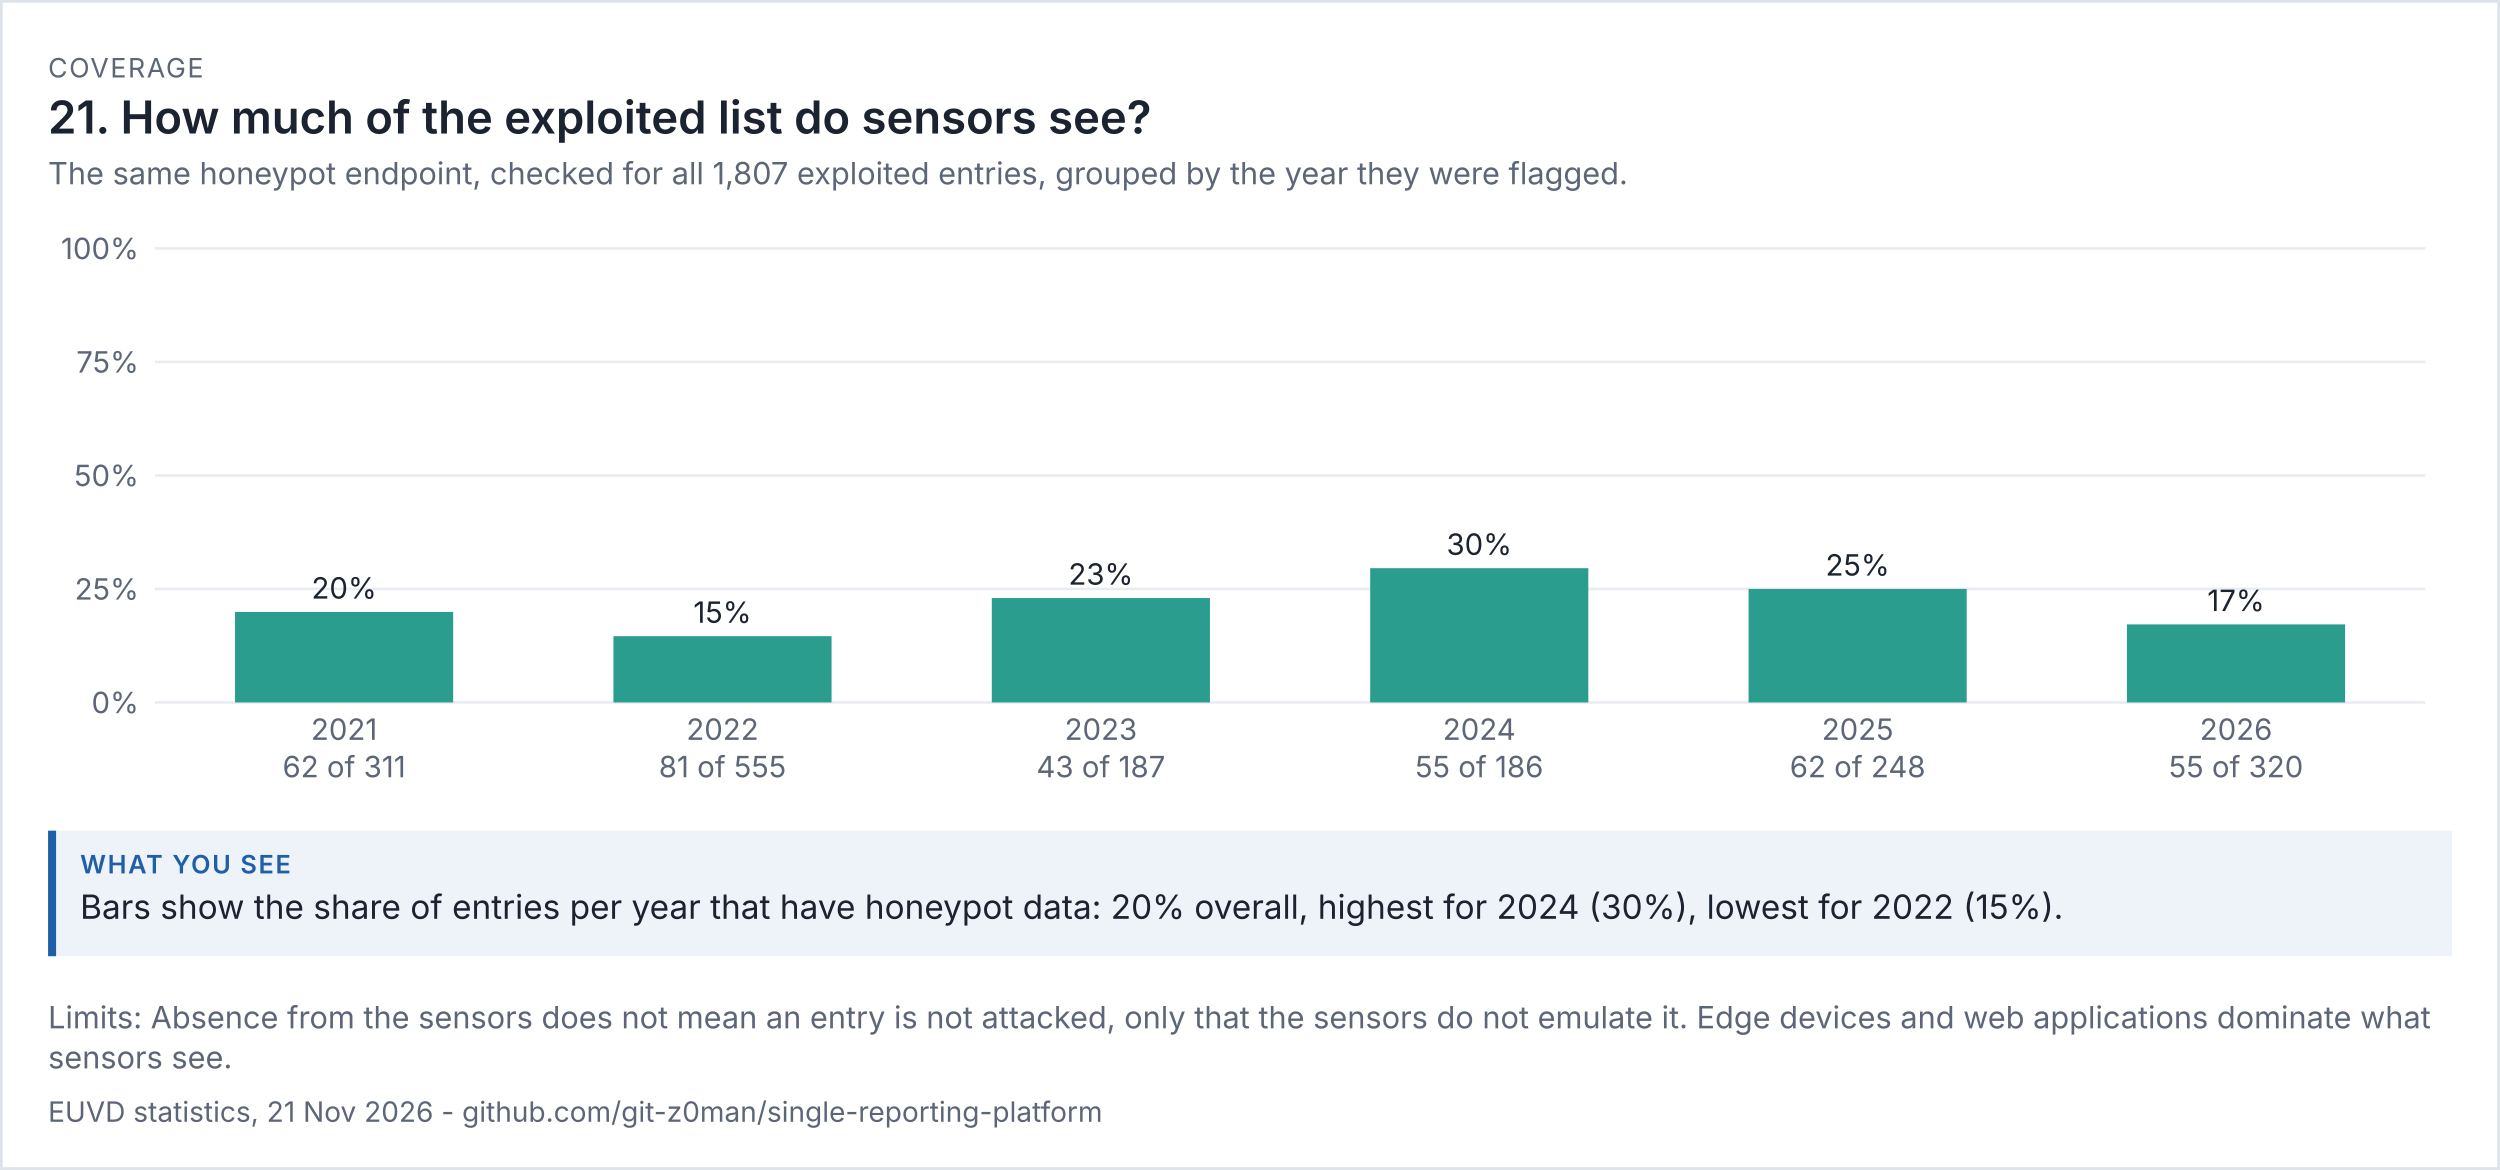
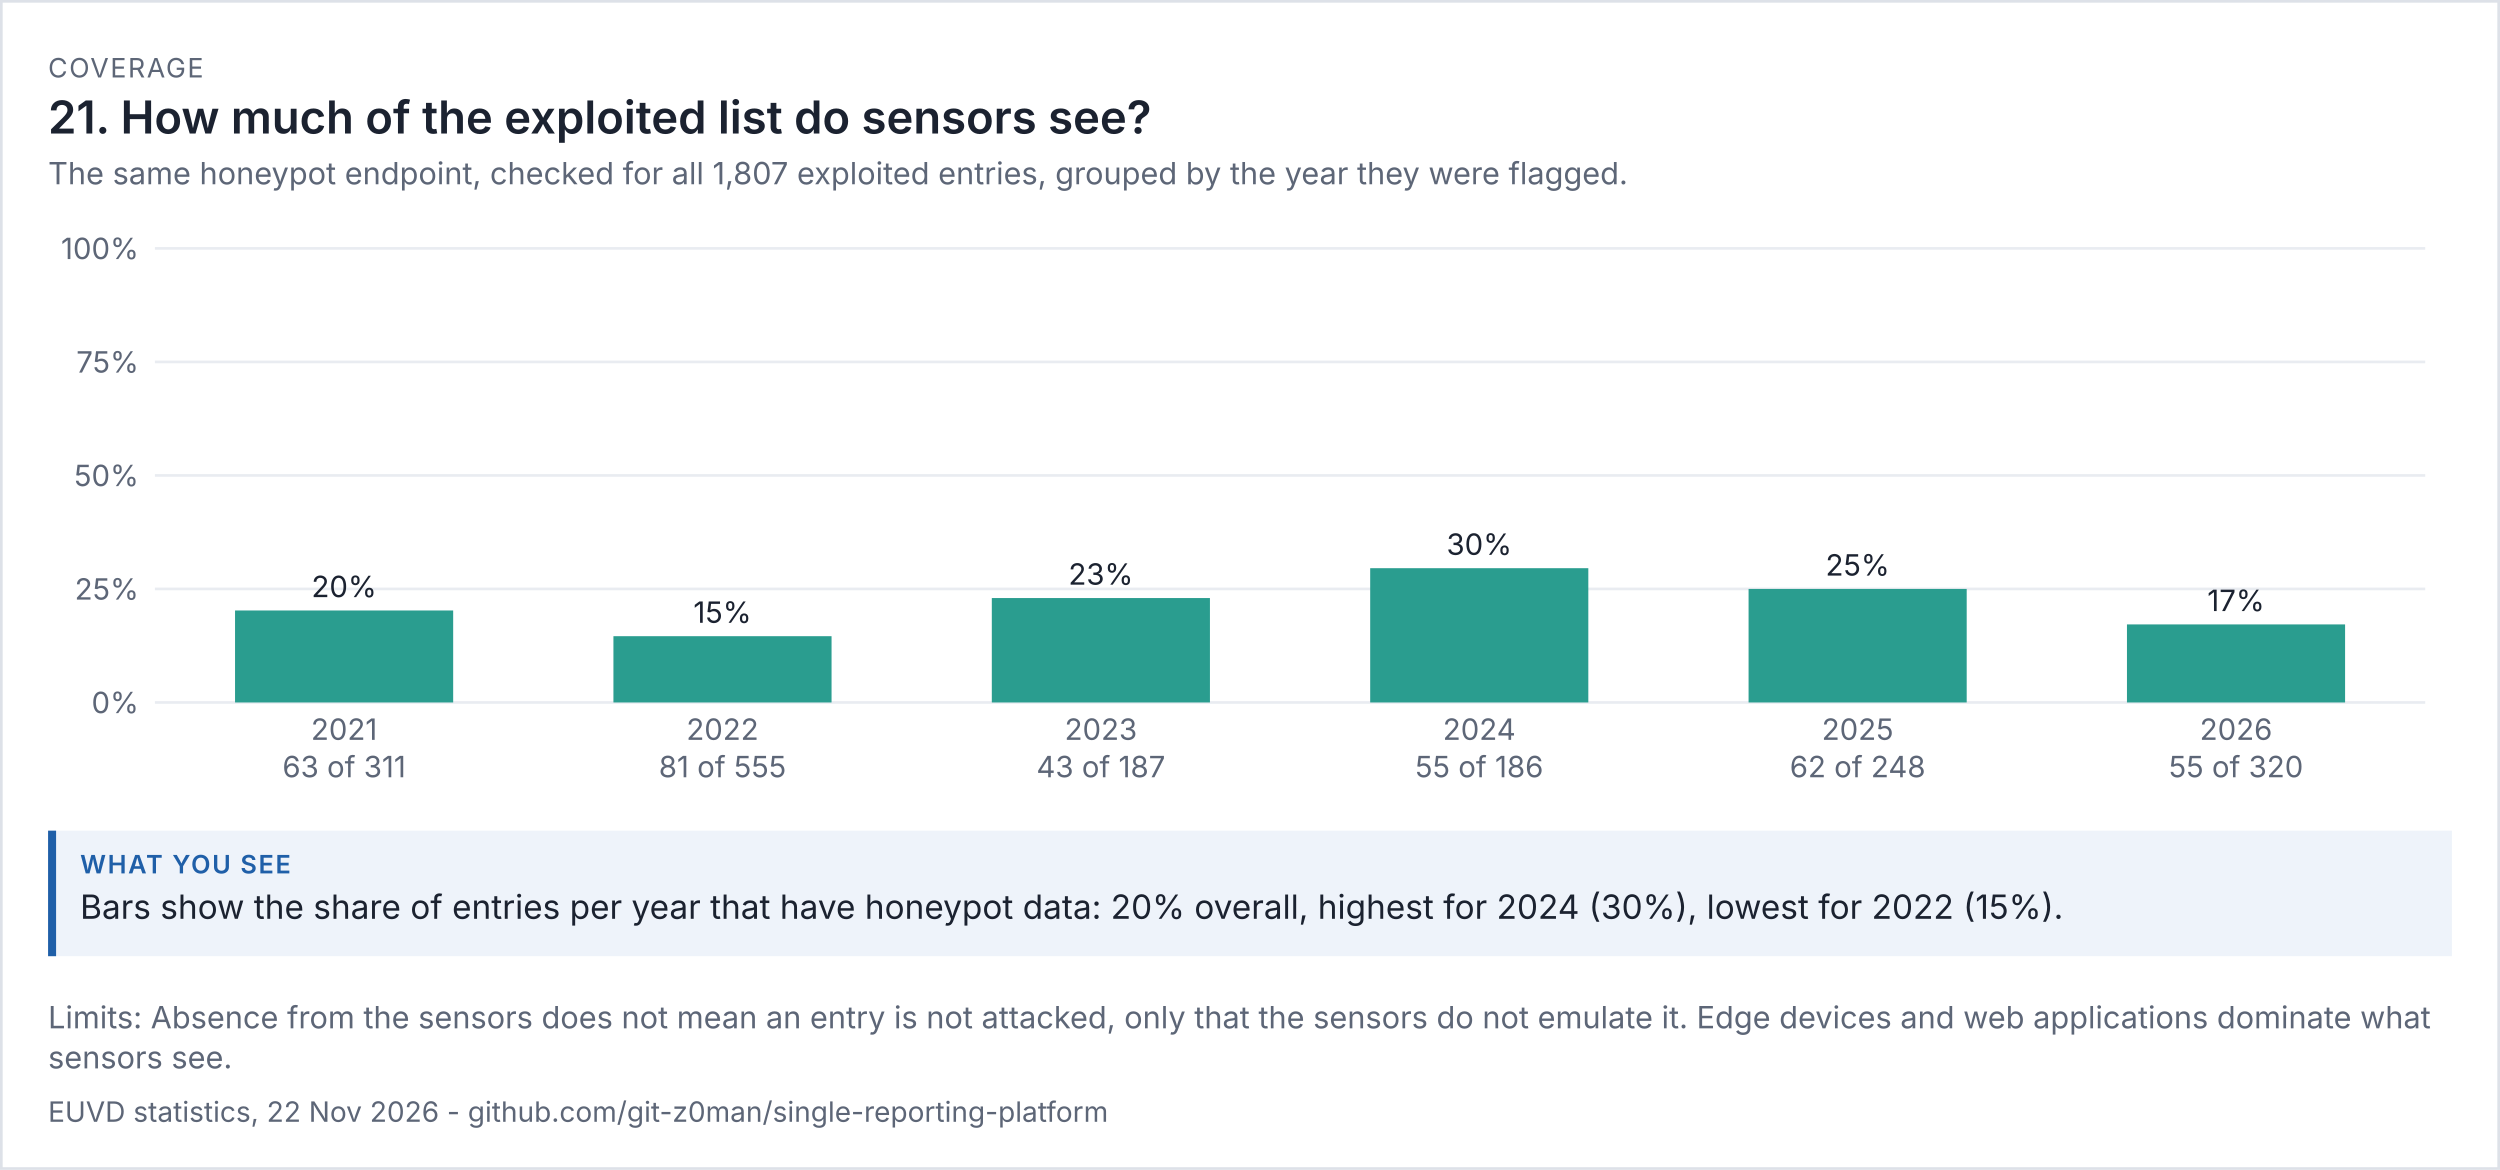
<svg xmlns="http://www.w3.org/2000/svg" viewBox="0 0 936 438" width="936" height="438" font-family="system-ui,-apple-system,'Segoe UI',sans-serif">
  <rect width="100%" height="100%" fill="#ffffff" />
  <rect x="0.5" y="0.5" width="935" height="437" fill="none" stroke="#dde1e8" />
  <text x="18" y="29" font-size="10" letter-spacing="0.6" fill="#5d6677">COVERAGE</text>
  <text x="18" y="50" font-size="17" fill="#1b2230" font-weight="600">21. How much of the exploited list do sensors see?</text>
  <text x="18" y="69" font-size="11.5" fill="#5d6677">The same honeypot endpoint, checked for all 1,807 exploited entries, grouped by the year they were flagged.</text>
  <g transform="translate(18,79) scale(1)" font-size="11">
    <svg viewBox="0 0 900 220" role="img" width="900" height="220">
      <g>
        <line x1="40" x2="890" y1="184" y2="184" stroke="rgb(233, 236, 241)" />
        <text x="34" y="188" text-anchor="end" fill="rgb(93, 102, 119)">0%</text>
        <line x1="40" x2="890" y1="141.5" y2="141.5" stroke="rgb(233, 236, 241)" />
        <text x="34" y="145.5" text-anchor="end" fill="rgb(93, 102, 119)">25%</text>
        <line x1="40" x2="890" y1="99" y2="99" stroke="rgb(233, 236, 241)" />
        <text x="34" y="103" text-anchor="end" fill="rgb(93, 102, 119)">50%</text>
        <line x1="40" x2="890" y1="56.5" y2="56.5" stroke="rgb(233, 236, 241)" />
        <text x="34" y="60.5" text-anchor="end" fill="rgb(93, 102, 119)">75%</text>
        <line x1="40" x2="890" y1="14" y2="14" stroke="rgb(233, 236, 241)" />
        <text x="34" y="18" text-anchor="end" fill="rgb(93, 102, 119)">100%</text>
-         <rect x="70" y="150.109" width="81.667" height="33.891" fill="rgb(42, 157, 143)" />
-         <text x="110.833" y="145.109" text-anchor="middle" class="t" fill="rgb(27, 34, 48)">20%</text>
+         <rect x="70" y="149.563" width="81.667" height="34.437" fill="rgb(42, 157, 143)" />
+         <text x="110.833" y="144.563" text-anchor="middle" class="t" fill="rgb(27, 34, 48)">20%</text>
        <text x="110.833" y="198" text-anchor="middle" fill="rgb(93, 102, 119)">2021</text>
-         <text x="110.833" y="212" text-anchor="middle" fill="rgb(93, 102, 119)">62 of 311</text>
+         <text x="110.833" y="212" text-anchor="middle" fill="rgb(93, 102, 119)">63 of 311</text>
        <rect x="211.667" y="159.189" width="81.667" height="24.811" fill="rgb(42, 157, 143)" />
        <text x="252.5" y="154.189" text-anchor="middle" class="t" fill="rgb(27, 34, 48)">15%</text>
        <text x="252.5" y="198" text-anchor="middle" fill="rgb(93, 102, 119)">2022</text>
        <text x="252.5" y="212" text-anchor="middle" fill="rgb(93, 102, 119)">81 of 555</text>
        <rect x="353.333" y="144.909" width="81.667" height="39.091" fill="rgb(42, 157, 143)" />
        <text x="394.167" y="139.909" text-anchor="middle" class="t" fill="rgb(27, 34, 48)">23%</text>
        <text x="394.167" y="198" text-anchor="middle" fill="rgb(93, 102, 119)">2023</text>
        <text x="394.167" y="212" text-anchor="middle" fill="rgb(93, 102, 119)">43 of 187</text>
        <rect x="495" y="133.731" width="81.667" height="50.269" fill="rgb(42, 157, 143)" />
        <text x="535.833" y="128.731" text-anchor="middle" class="t" fill="rgb(27, 34, 48)">30%</text>
        <text x="535.833" y="198" text-anchor="middle" fill="rgb(93, 102, 119)">2024</text>
        <text x="535.833" y="212" text-anchor="middle" fill="rgb(93, 102, 119)">55 of 186</text>
        <rect x="636.667" y="141.5" width="81.667" height="42.5" fill="rgb(42, 157, 143)" />
        <text x="677.5" y="136.5" text-anchor="middle" class="t" fill="rgb(27, 34, 48)">25%</text>
        <text x="677.5" y="198" text-anchor="middle" fill="rgb(93, 102, 119)">2025</text>
        <text x="677.5" y="212" text-anchor="middle" fill="rgb(93, 102, 119)">62 of 248</text>
        <rect x="778.333" y="154.781" width="81.667" height="29.219" fill="rgb(42, 157, 143)" />
        <text x="819.167" y="149.781" text-anchor="middle" class="t" fill="rgb(27, 34, 48)">17%</text>
        <text x="819.167" y="198" text-anchor="middle" fill="rgb(93, 102, 119)">2026</text>
        <text x="819.167" y="212" text-anchor="middle" fill="rgb(93, 102, 119)">55 of 320</text>
      </g>
    </svg>
  </g>
  <rect x="18" y="311" width="900" height="47" fill="#eef3fa" />
  <rect x="18" y="311" width="3" height="47" fill="#1f5fa8" />
  <text x="30" y="327" font-size="9.5" letter-spacing="0.6" font-weight="600" fill="#1f5fa8">WHAT YOU SEE</text>
  <text x="30" y="344" font-size="12.5" fill="#1b2230">Bars show the share of entries per year that have honeypot data: 20% overall, highest for 2024 (30%), lowest for 2022 (15%).</text>
  <text x="18" y="385" font-size="11.5" fill="#5d6677">Limits: Absence from the sensors does not mean an entry is not attacked, only that the sensors do not emulate it. Edge devices and web applications dominate what</text>
  <text x="18" y="400" font-size="11.5" fill="#5d6677">sensors see.</text>
-   <text x="18" y="420" font-size="10.5" fill="#5d6677">EUVD statistics, 21 Nov 2026 - github.com/git-z0man/single-reporting-platform</text>
+   <text x="18" y="420" font-size="10.5" fill="#5d6677">EUVD statistics, 22 Nov 2026 - github.com/git-z0man/single-reporting-platform</text>
</svg>
